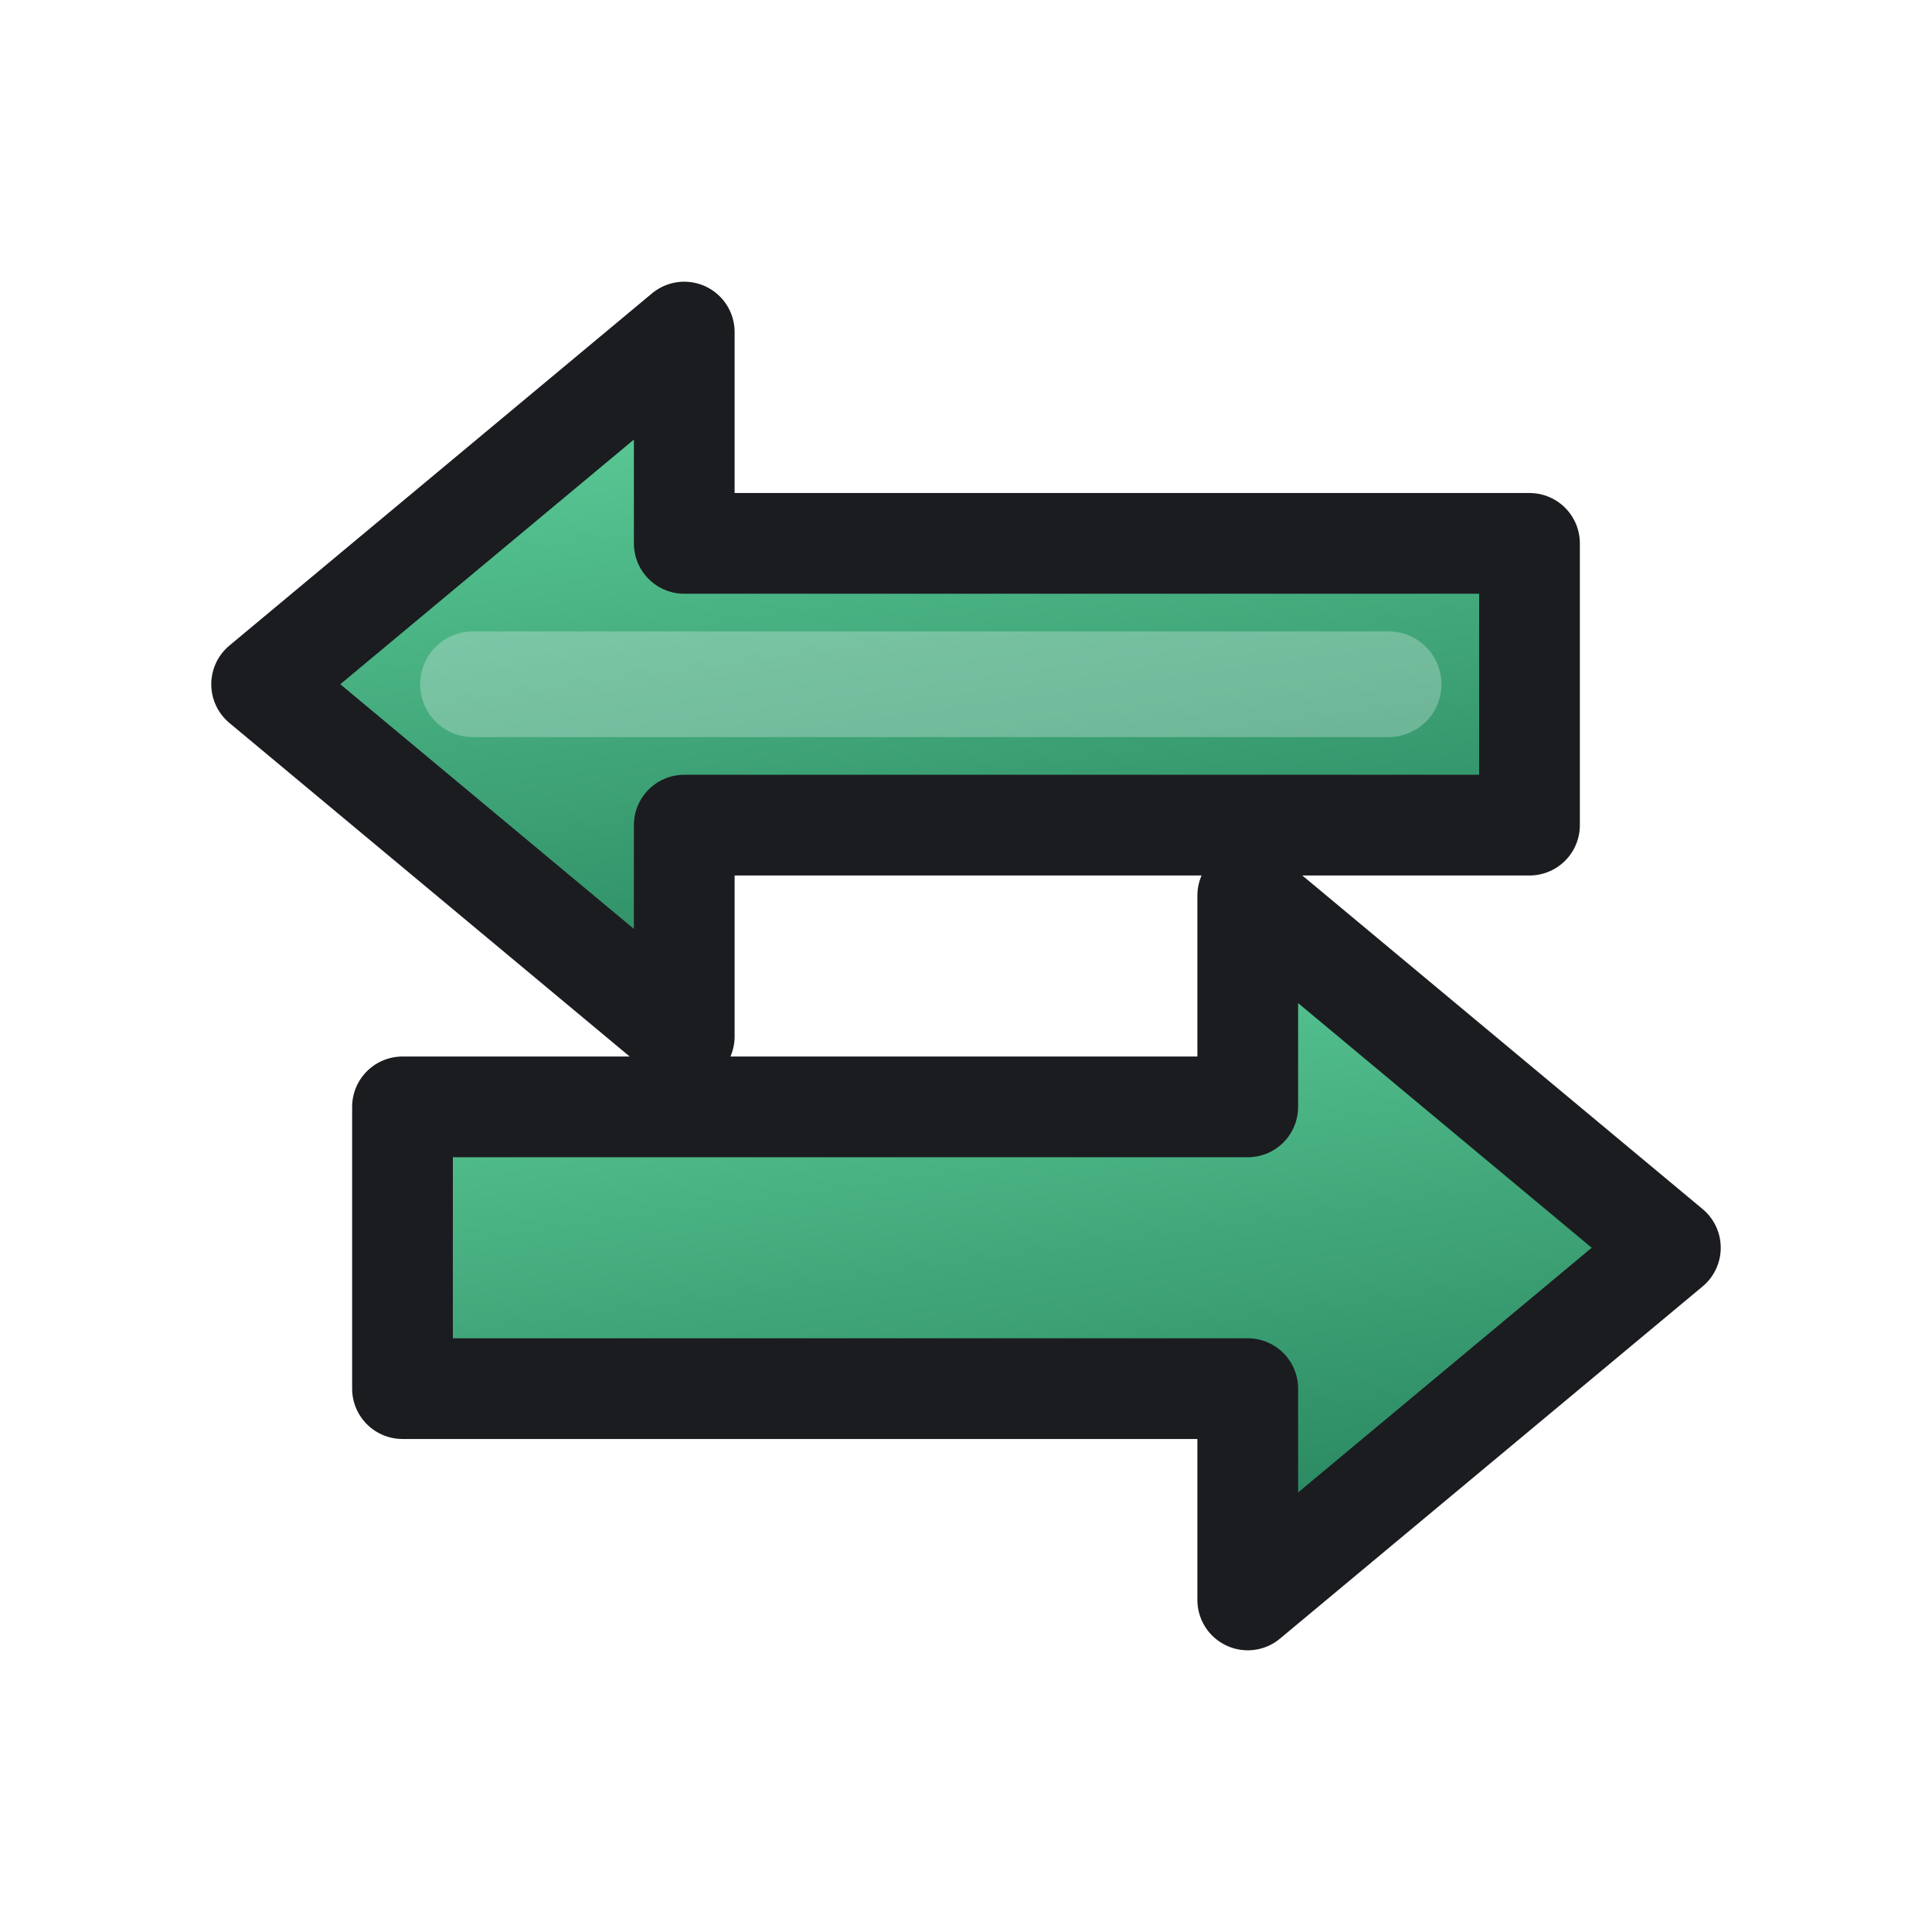
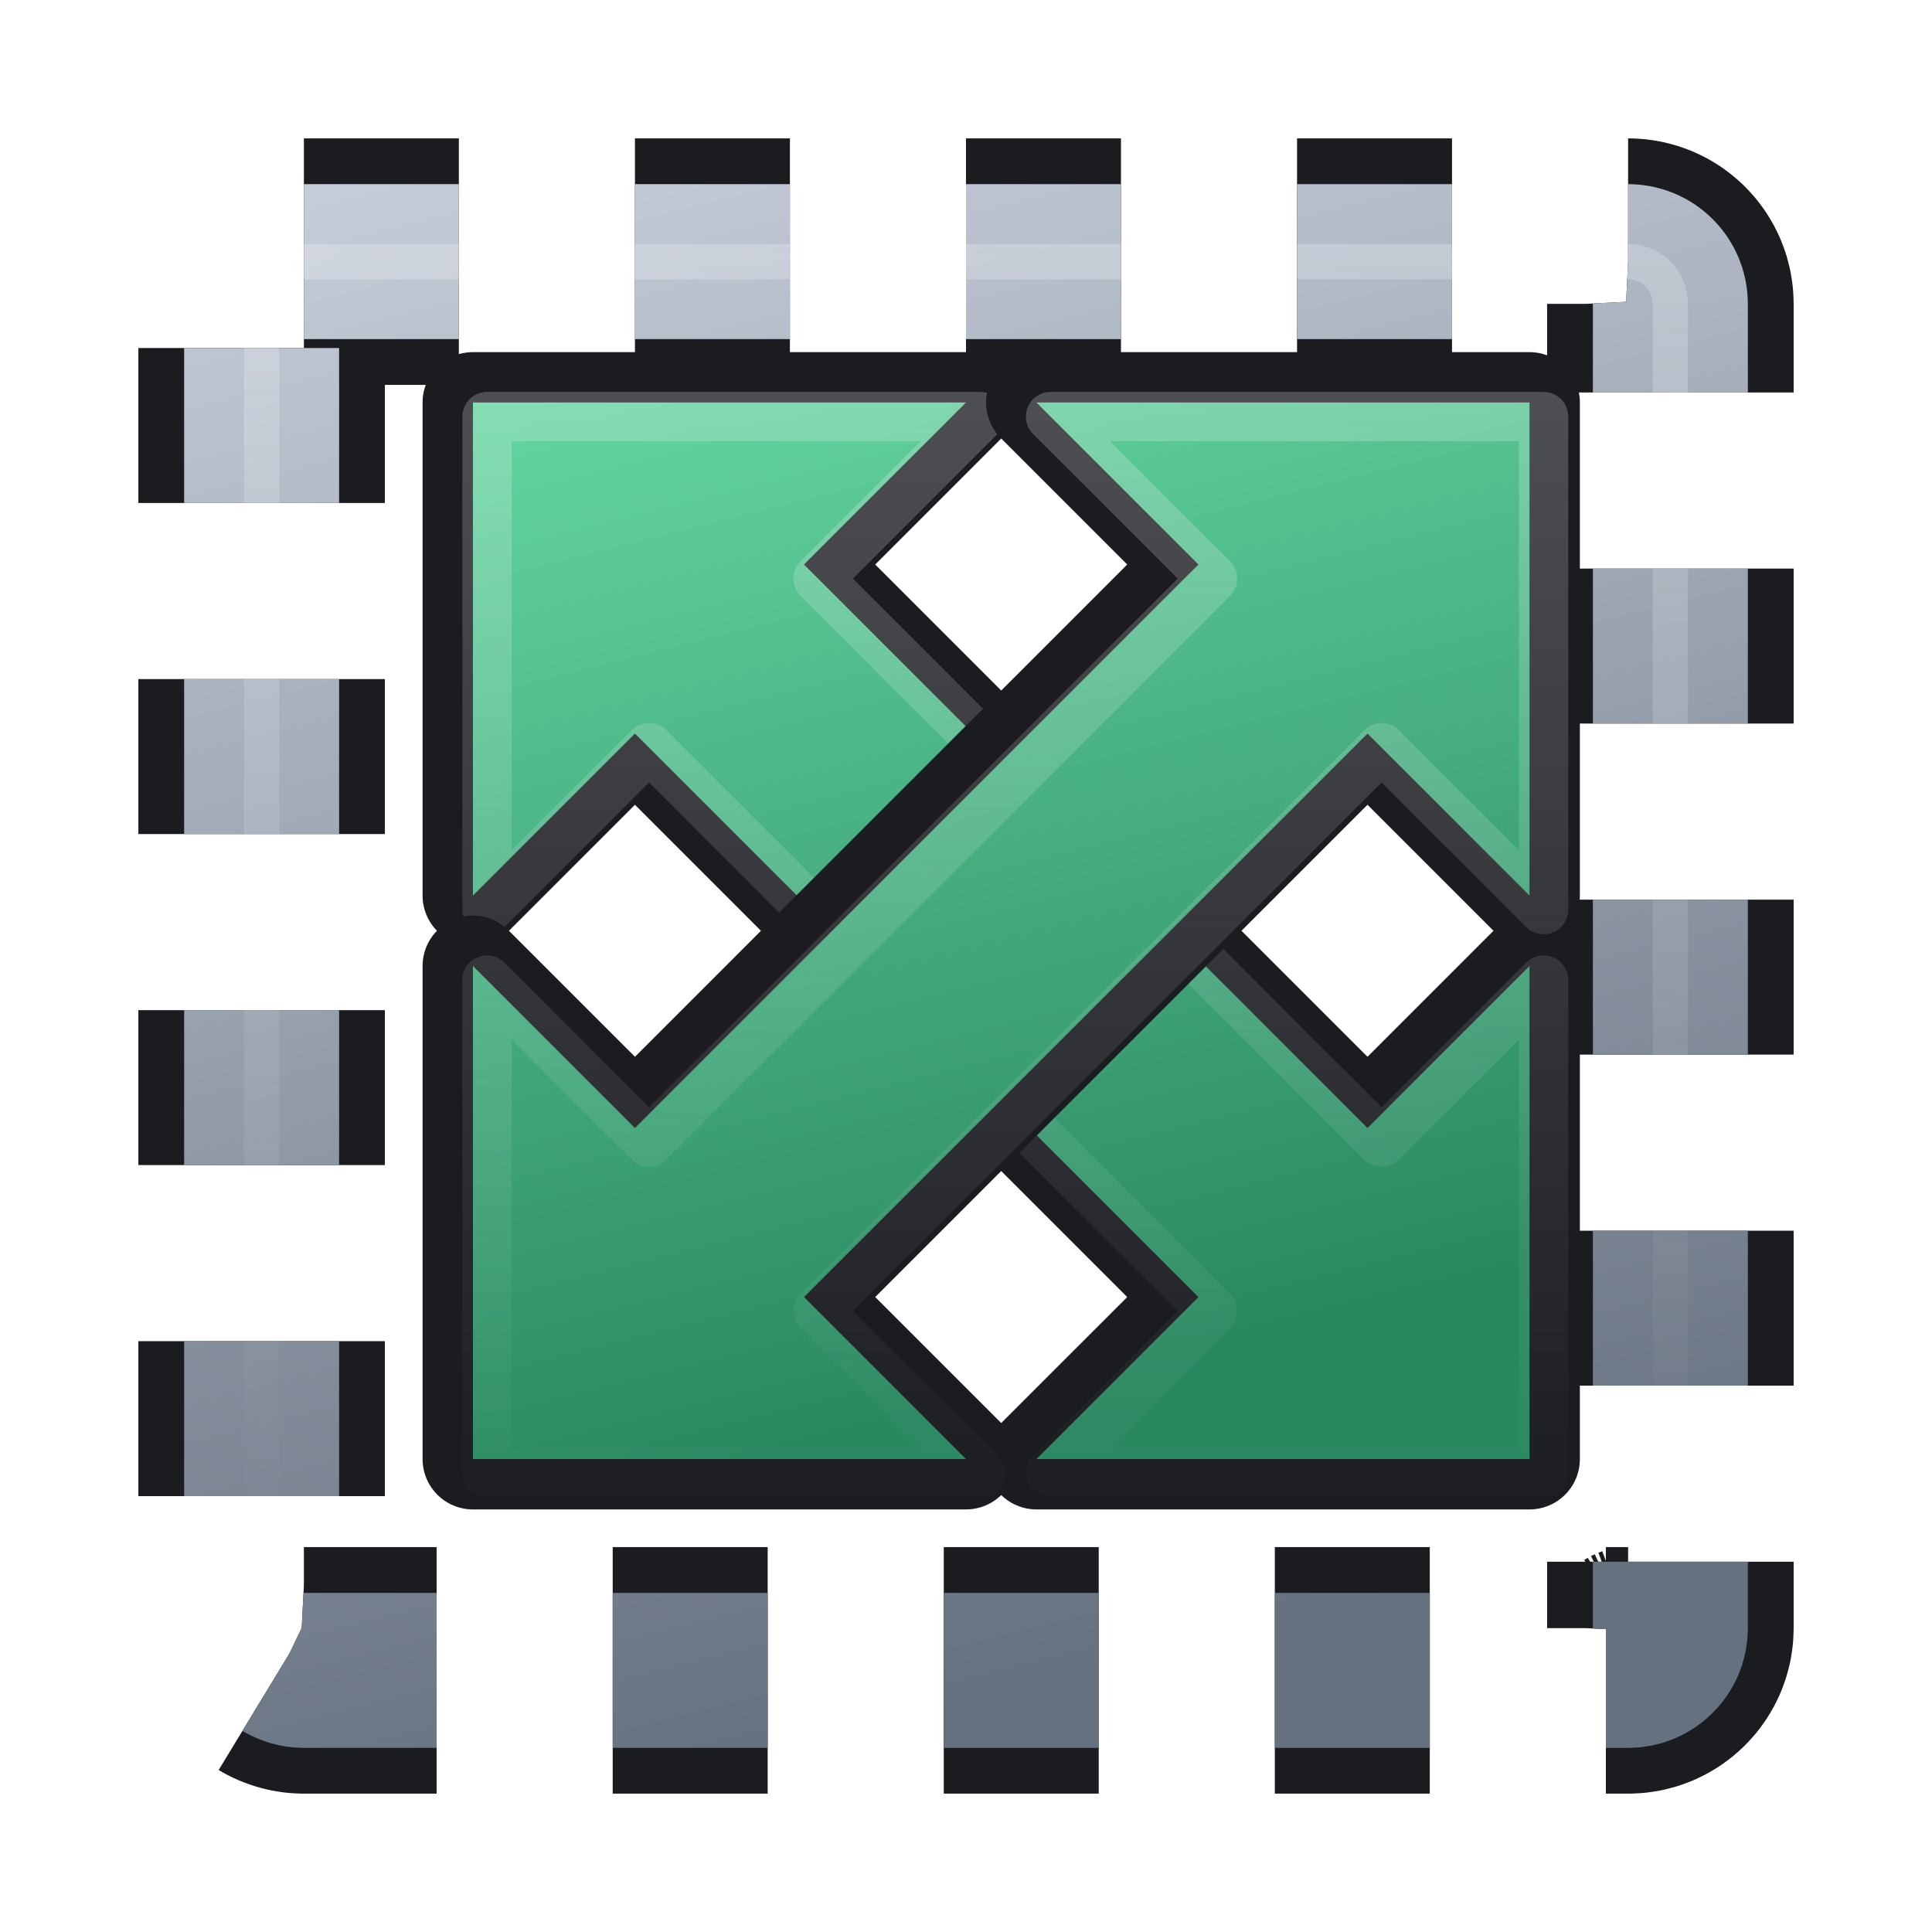
<svg xmlns="http://www.w3.org/2000/svg" width="24" height="24" viewBox="0 0 24 24">
  <defs>
    <linearGradient id="a" x1="0" y1="0" x2=".25" y2="1">
      <stop stop-color="#64D6A0" />
      <stop offset="1" stop-color="#2A8861" />
    </linearGradient>
    <linearGradient id="n" x1="0" y1="0" x2=".25" y2="1">
      <stop stop-color="#CCD3DF" />
      <stop offset="1" stop-color="#66717F" />
    </linearGradient>
+     <linearGradient id="aw" gradientUnits="userSpaceOnUse" x1="0" y1="0" x2="6" y2="24">
+       <stop stop-color="#64D6A0" />
+       <stop offset="1" stop-color="#2A8861" />
+     </linearGradient>
+     <linearGradient id="nw" gradientUnits="userSpaceOnUse" x1="0" y1="0" x2="6" y2="24">
+       <stop stop-color="#CCD3DF" />
+       <stop offset="1" stop-color="#66717F" />
+     </linearGradient>
+     <linearGradient id="shine" gradientUnits="userSpaceOnUse" x1="0" y1="0" x2="0" y2="20">
+       <stop stop-color="#F7F9FC" stop-opacity=".28" />
+       <stop offset="1" stop-color="#F7F9FC" stop-opacity="0" />
+     </linearGradient>
  </defs>
-   <g transform="translate(1.5 1.5) scale(.875)">
-     <g stroke="#1b1c20" stroke-width="1.43" stroke-linecap="round" stroke-linejoin="round">
-       <path d="M8 3L2 8l6 5v-3h12V6H8Z" fill="url(#a)" />
-       <path d="M16 11l6 5-6 5v-3H4v-4h12Z" fill="url(#a)" />
+   <g transform="translate(1.5 1.5) scale(.875)" fill="none" stroke="#1b1c20" stroke-width="1.43" stroke-linecap="round" stroke-linejoin="round">
+     <g stroke-dasharray="2.2 2.5" stroke-linecap="butt">
+       <g fill="none" stroke="#1b1c20" stroke-width="3.5">
+         <rect x="2" y="2" width="20" height="20" rx=".6" />
+       </g>
+       <g fill="none" stroke="url(#nw)" stroke-width="2.2">
+         <rect x="2" y="2" width="20" height="20" rx=".6" />
+       </g>
+       <g fill="none" stroke="url(#shine)" stroke-width="0.5">
+         <rect x="2" y="2" width="20" height="20" rx=".6" />
+       </g>
    </g>
-     <g stroke-linecap="round" stroke-linejoin="round">
-       <path d="M5 8h13" fill="none" stroke="#F7F9FC" stroke-opacity=".28" stroke-width="1.5" />
+     <g fill="url(#a)" stroke="#1b1c20" stroke-width="1.43" paint-order="stroke fill">
+       <path d="M5 4H12L9.7 6.3L17.7 14.3L20 12V19H13L15.3 16.7L7.3 8.7L5 11Z" fill-rule="evenodd" />
+     </g>
+     <g fill="none" stroke="url(#shine)" stroke-width=".7" transform="translate(.2 .2)">
+       <path d="M5 4H12L9.7 6.3L17.7 14.3L20 12V19H13L15.3 16.7L7.3 8.7L5 11Z" fill-rule="evenodd" />
+     </g>
+     <g fill="url(#a)" stroke="#1b1c20" stroke-width="1.43" paint-order="stroke fill">
+       <path d="M20 4V11L17.7 8.7L9.7 16.7L12 19H5V12L7.3 14.3L15.3 6.3L13 4Z" fill-rule="evenodd" />
+     </g>
+     <g fill="none" stroke="url(#shine)" stroke-width=".7" transform="translate(.2 .2)">
+       <path d="M20 4V11L17.7 8.7L9.7 16.7L12 19H5V12L7.3 14.3L15.3 6.3L13 4Z" fill-rule="evenodd" />
    </g>
  </g>
</svg>
